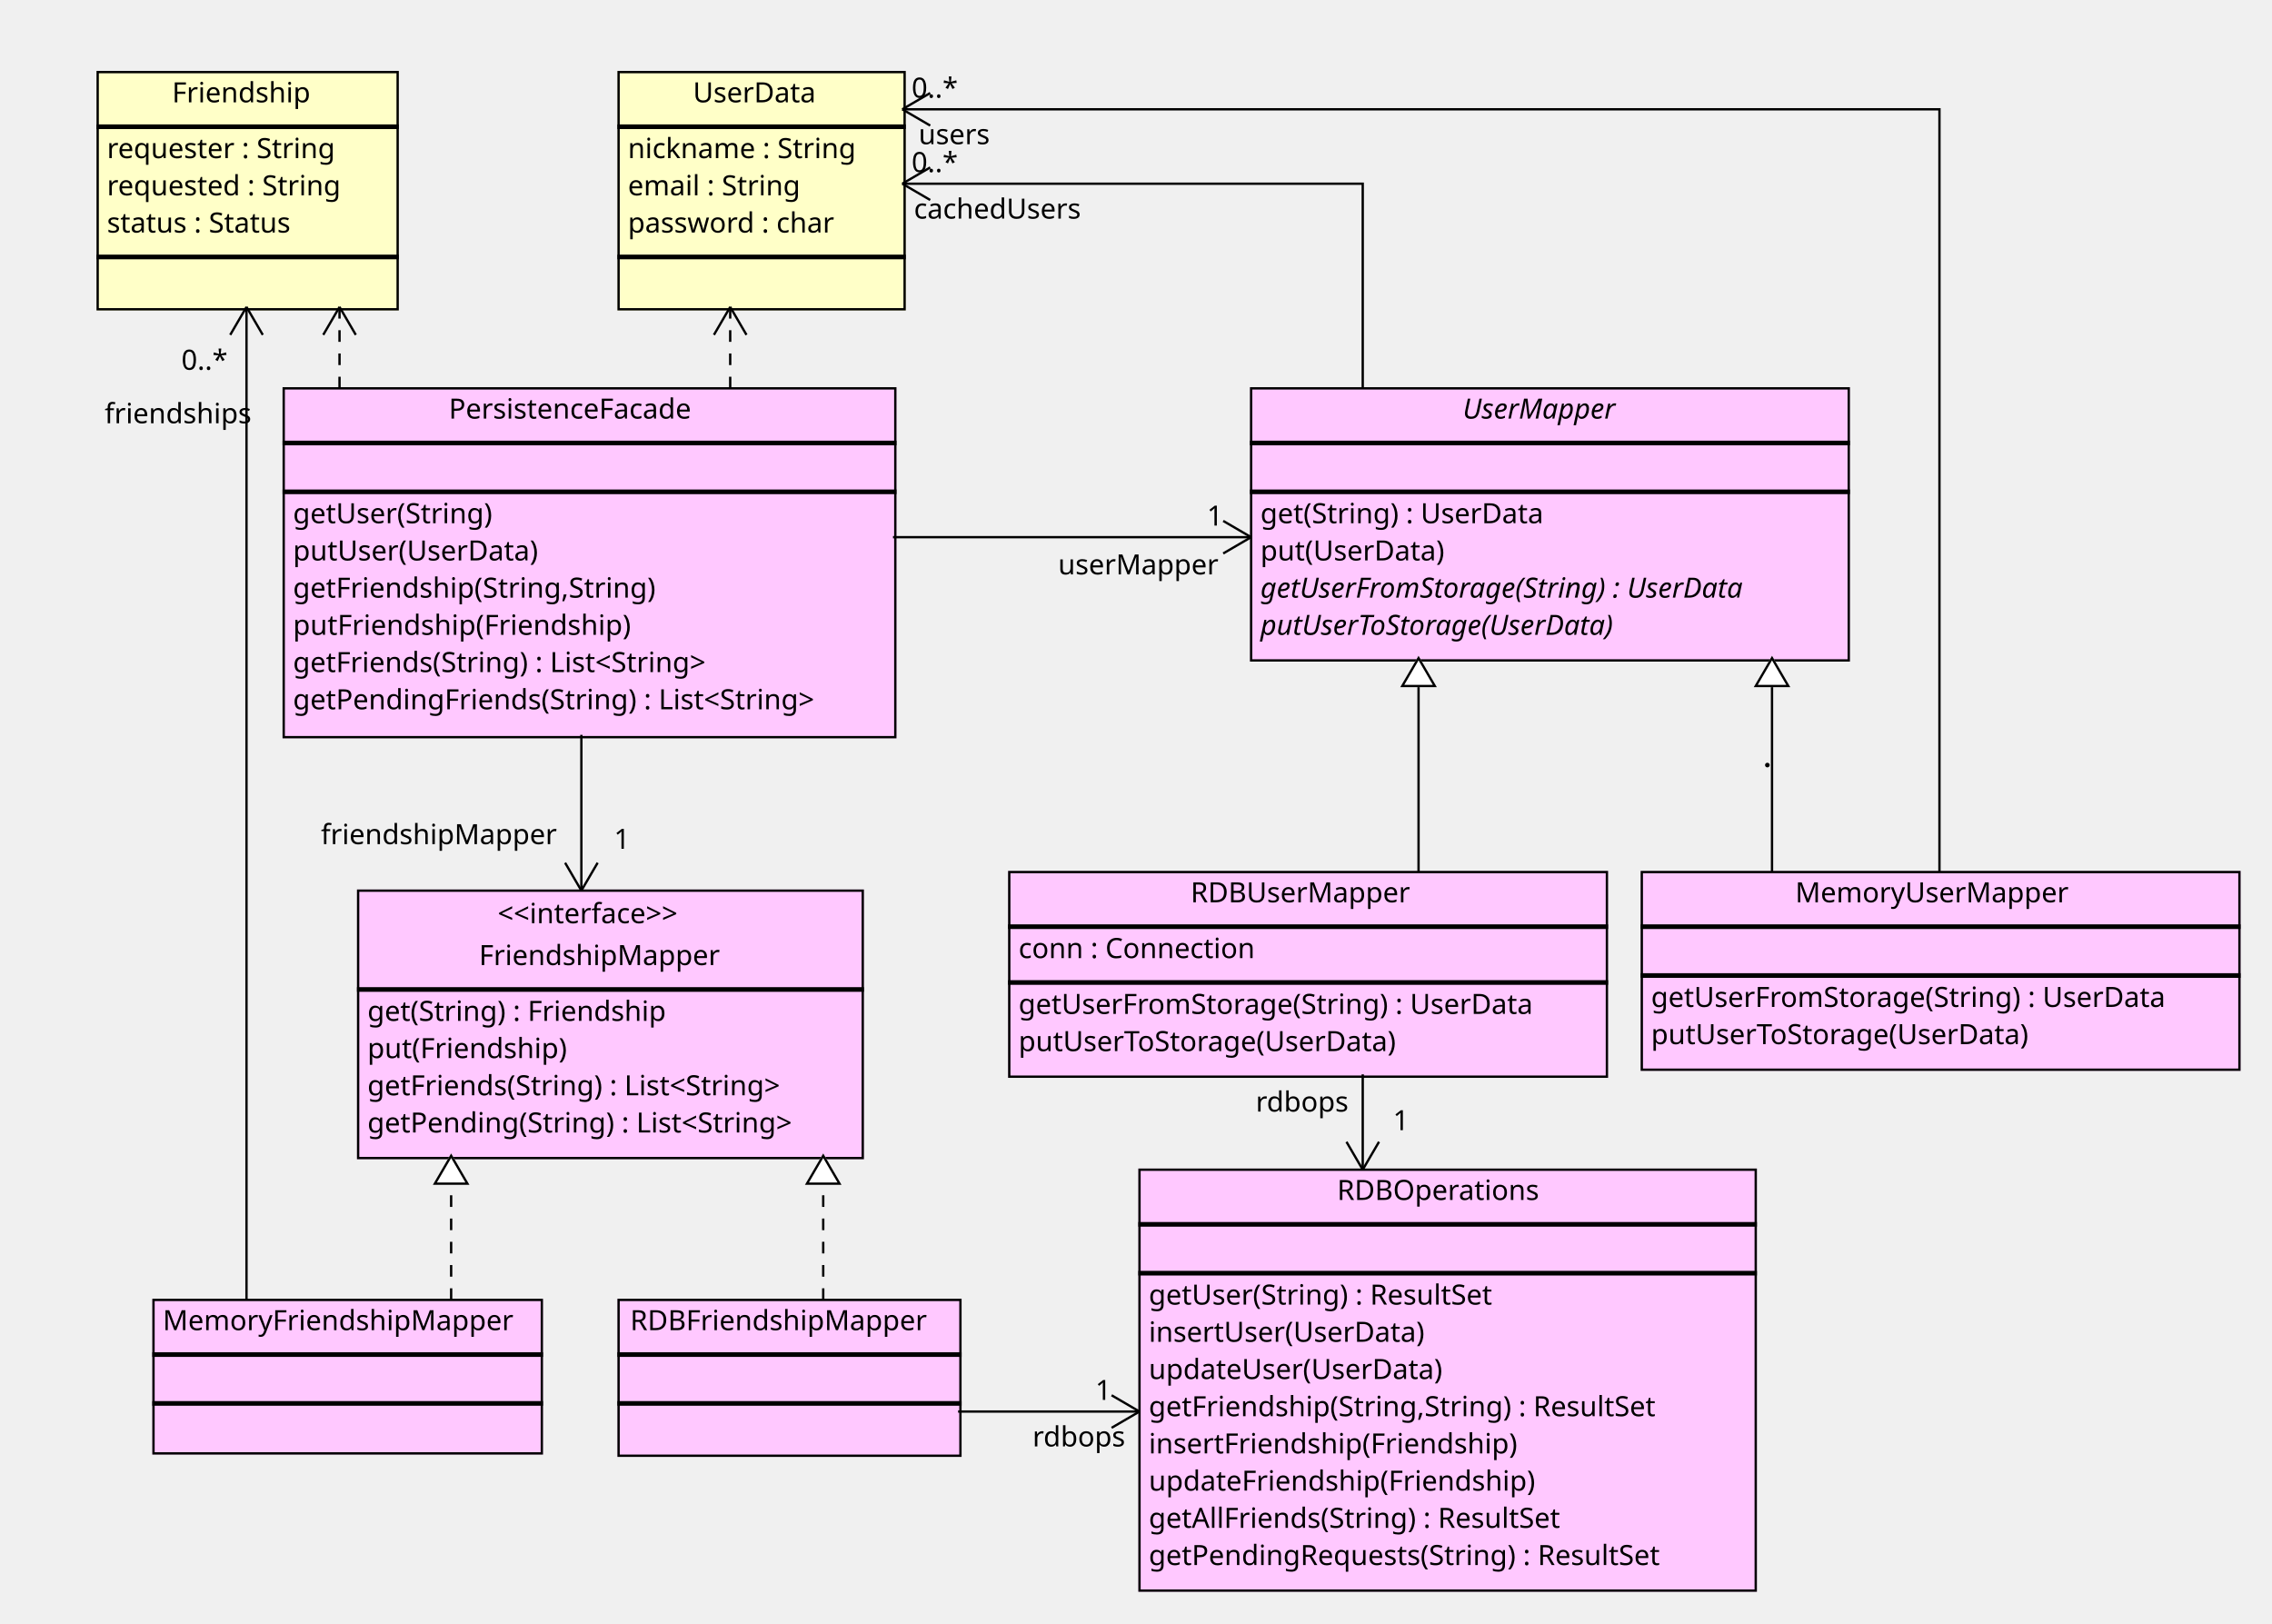
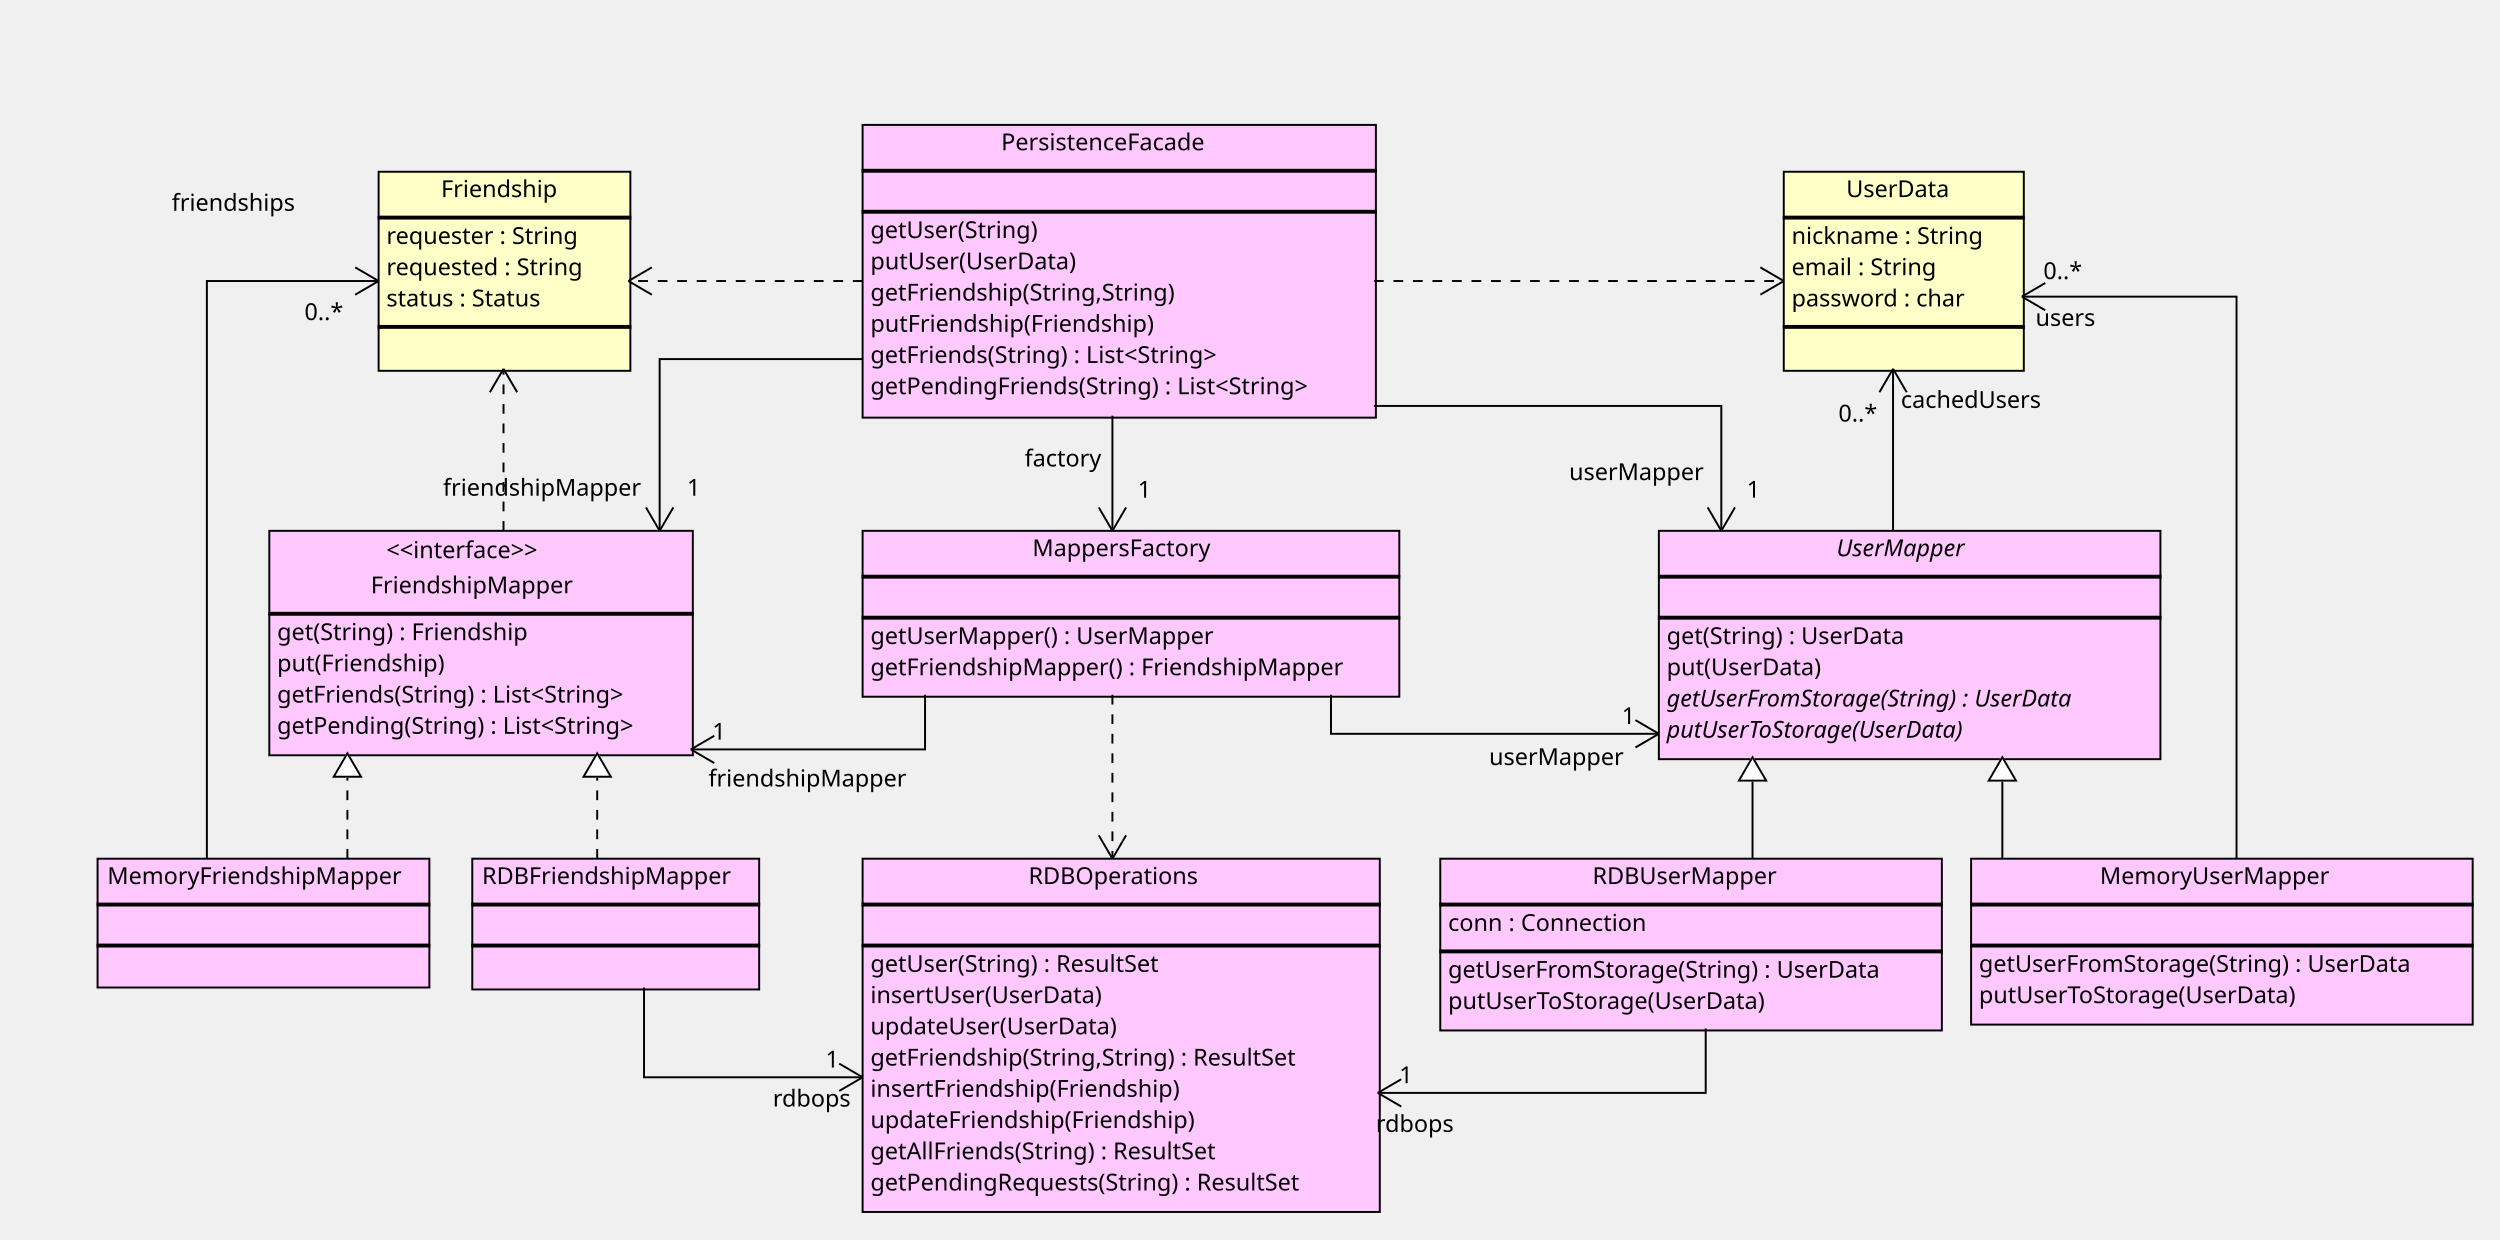
- <svg xmlns="http://www.w3.org/2000/svg" height="698" version="1.1" width="977">
-   <rect fill="#ffc8ff" height="150" stroke="#ffc8ff" stroke-width="1" width="263" x="122" y="167" />
-   <rect fill="none" height="150" stroke="#000000" stroke-width="1" width="263" x="122" y="167" />
-   <text font-family="Dialog" font-size="12" x="193" y="180">
+ <svg xmlns="http://www.w3.org/2000/svg" height="635" version="1.1" width="1281">
+   <rect fill="#ffc8ff" height="150" stroke="#ffc8ff" stroke-width="1" width="263" x="442" y="64" />
+   <rect fill="none" height="150" stroke="#000000" stroke-width="1" width="263" x="442" y="64" />
+   <text font-family="Dialog" font-size="12" x="513" y="77">
PersistenceFacade</text>
-   <rect fill="#000000" height="1" stroke="#000000" stroke-width="1" width="263" x="122" y="190" />
-   <rect fill="#000000" height="1" stroke="#000000" stroke-width="1" width="263" x="122" y="211" />
-   <text font-family="Dialog" font-size="12" x="126" y="225">
+   <rect fill="#000000" height="1" stroke="#000000" stroke-width="1" width="263" x="442" y="87" />
+   <rect fill="#000000" height="1" stroke="#000000" stroke-width="1" width="263" x="442" y="108" />
+   <text font-family="Dialog" font-size="12" x="446" y="122">
getUser(String)</text>
-   <text font-family="Dialog" font-size="12" x="126" y="241">
+   <text font-family="Dialog" font-size="12" x="446" y="138">
putUser(UserData)</text>
-   <text font-family="Dialog" font-size="12" x="126" y="257">
+   <text font-family="Dialog" font-size="12" x="446" y="154">
getFriendship(String,String)</text>
-   <text font-family="Dialog" font-size="12" x="126" y="273">
+   <text font-family="Dialog" font-size="12" x="446" y="170">
putFriendship(Friendship)</text>
-   <text font-family="Dialog" font-size="12" x="126" y="289">
+   <text font-family="Dialog" font-size="12" x="446" y="186">
getFriends(String) : List&lt;String&gt;</text>
-   <text font-family="Dialog" font-size="12" x="126" y="305">
+   <text font-family="Dialog" font-size="12" x="446" y="202">
getPendingFriends(String) : List&lt;String&gt;</text>
-   <rect fill="#ffc8ff" height="117" stroke="#ffc8ff" stroke-width="1" width="257" x="538" y="167" />
-   <rect fill="none" height="117" stroke="#000000" stroke-width="1" width="257" x="538" y="167" />
-   <text font-family="Dialog" font-size="12" font-style="italic" x="629" y="180">
+   <rect fill="#ffc8ff" height="117" stroke="#ffc8ff" stroke-width="1" width="257" x="850" y="272" />
+   <rect fill="none" height="117" stroke="#000000" stroke-width="1" width="257" x="850" y="272" />
+   <text font-family="Dialog" font-size="12" font-style="italic" x="941" y="285">
UserMapper</text>
-   <rect fill="#000000" height="1" stroke="#000000" stroke-width="1" width="257" x="538" y="190" />
-   <rect fill="#000000" height="1" stroke="#000000" stroke-width="1" width="257" x="538" y="211" />
-   <text font-family="Dialog" font-size="12" x="542" y="225">
+   <rect fill="#000000" height="1" stroke="#000000" stroke-width="1" width="257" x="850" y="295" />
+   <rect fill="#000000" height="1" stroke="#000000" stroke-width="1" width="257" x="850" y="316" />
+   <text font-family="Dialog" font-size="12" x="854" y="330">
get(String) : UserData</text>
-   <text font-family="Dialog" font-size="12" x="542" y="241">
+   <text font-family="Dialog" font-size="12" x="854" y="346">
put(UserData)</text>
-   <text font-family="Dialog" font-size="12" font-style="italic" x="542" y="257">
+   <text font-family="Dialog" font-size="12" font-style="italic" x="854" y="362">
getUserFromStorage(String) : UserData</text>
-   <text font-family="Dialog" font-size="12" font-style="italic" x="542" y="273">
+   <text font-family="Dialog" font-size="12" font-style="italic" x="854" y="378">
putUserToStorage(UserData)</text>
-   <rect fill="#ffffc8" height="102" stroke="#ffffc8" stroke-width="1" width="123" x="266" y="31" />
-   <rect fill="none" height="102" stroke="#000000" stroke-width="1" width="123" x="266" y="31" />
-   <text font-family="Dialog" font-size="12" x="298" y="44">
+   <rect fill="#ffffc8" height="102" stroke="#ffffc8" stroke-width="1" width="123" x="914" y="88" />
+   <rect fill="none" height="102" stroke="#000000" stroke-width="1" width="123" x="914" y="88" />
+   <text font-family="Dialog" font-size="12" x="946" y="101">
UserData</text>
-   <rect fill="#000000" height="1" stroke="#000000" stroke-width="1" width="123" x="266" y="54" />
-   <text font-family="Dialog" font-size="12" x="270" y="68">
+   <rect fill="#000000" height="1" stroke="#000000" stroke-width="1" width="123" x="914" y="111" />
+   <text font-family="Dialog" font-size="12" x="918" y="125">
nickname : String</text>
-   <text font-family="Dialog" font-size="12" x="270" y="84">
+   <text font-family="Dialog" font-size="12" x="918" y="141">
email : String</text>
-   <text font-family="Dialog" font-size="12" x="270" y="100">
+   <text font-family="Dialog" font-size="12" x="918" y="157">
password : char</text>
-   <rect fill="#000000" height="1" stroke="#000000" stroke-width="1" width="123" x="266" y="110" />
-   <line fill="#000000" stroke="#000000" stroke-width="1" x1="314" x2="314" y1="167" y2="162" />
-   <line fill="#000000" stroke="#000000" stroke-width="1" x1="314" x2="314" y1="157" y2="152" />
-   <line fill="#000000" stroke="#000000" stroke-width="1" x1="314" x2="314" y1="147" y2="142" />
-   <line fill="#000000" stroke="#000000" stroke-width="1" x1="314" x2="314" y1="137" y2="132" />
-   <line fill="#000000" stroke="#000000" stroke-width="1" x1="321" x2="314" y1="144" y2="132" />
-   <line fill="#000000" stroke="#000000" stroke-width="1" x1="307" x2="314" y1="144" y2="132" />
-   <rect fill="#ffffc8" height="102" stroke="#ffffc8" stroke-width="1" width="129" x="42" y="31" />
-   <rect fill="none" height="102" stroke="#000000" stroke-width="1" width="129" x="42" y="31" />
-   <text font-family="Dialog" font-size="12" x="74" y="44">
+   <rect fill="#000000" height="1" stroke="#000000" stroke-width="1" width="123" x="914" y="167" />
+   <line fill="#000000" stroke="#000000" stroke-width="1" x1="704" x2="709" y1="144" y2="144" />
+   <line fill="#000000" stroke="#000000" stroke-width="1" x1="714" x2="719" y1="144" y2="144" />
+   <line fill="#000000" stroke="#000000" stroke-width="1" x1="724" x2="729" y1="144" y2="144" />
+   <line fill="#000000" stroke="#000000" stroke-width="1" x1="734" x2="739" y1="144" y2="144" />
+   <line fill="#000000" stroke="#000000" stroke-width="1" x1="744" x2="749" y1="144" y2="144" />
+   <line fill="#000000" stroke="#000000" stroke-width="1" x1="754" x2="759" y1="144" y2="144" />
+   <line fill="#000000" stroke="#000000" stroke-width="1" x1="764" x2="769" y1="144" y2="144" />
+   <line fill="#000000" stroke="#000000" stroke-width="1" x1="774" x2="779" y1="144" y2="144" />
+   <line fill="#000000" stroke="#000000" stroke-width="1" x1="784" x2="789" y1="144" y2="144" />
+   <line fill="#000000" stroke="#000000" stroke-width="1" x1="794" x2="799" y1="144" y2="144" />
+   <line fill="#000000" stroke="#000000" stroke-width="1" x1="804" x2="809" y1="144" y2="144" />
+   <line fill="#000000" stroke="#000000" stroke-width="1" x1="814" x2="819" y1="144" y2="144" />
+   <line fill="#000000" stroke="#000000" stroke-width="1" x1="824" x2="829" y1="144" y2="144" />
+   <line fill="#000000" stroke="#000000" stroke-width="1" x1="834" x2="839" y1="144" y2="144" />
+   <line fill="#000000" stroke="#000000" stroke-width="1" x1="844" x2="849" y1="144" y2="144" />
+   <line fill="#000000" stroke="#000000" stroke-width="1" x1="854" x2="859" y1="144" y2="144" />
+   <line fill="#000000" stroke="#000000" stroke-width="1" x1="864" x2="869" y1="144" y2="144" />
+   <line fill="#000000" stroke="#000000" stroke-width="1" x1="874" x2="879" y1="144" y2="144" />
+   <line fill="#000000" stroke="#000000" stroke-width="1" x1="884" x2="889" y1="144" y2="144" />
+   <line fill="#000000" stroke="#000000" stroke-width="1" x1="894" x2="899" y1="144" y2="144" />
+   <line fill="#000000" stroke="#000000" stroke-width="1" x1="904" x2="909" y1="144" y2="144" />
+   <line fill="#000000" stroke="#000000" stroke-width="1" x1="902" x2="914" y1="151" y2="144" />
+   <line fill="#000000" stroke="#000000" stroke-width="1" x1="902" x2="914" y1="137" y2="144" />
+   <rect fill="#ffffc8" height="102" stroke="#ffffc8" stroke-width="1" width="129" x="194" y="88" />
+   <rect fill="none" height="102" stroke="#000000" stroke-width="1" width="129" x="194" y="88" />
+   <text font-family="Dialog" font-size="12" x="226" y="101">
Friendship</text>
-   <rect fill="#000000" height="1" stroke="#000000" stroke-width="1" width="129" x="42" y="54" />
-   <text font-family="Dialog" font-size="12" x="46" y="68">
+   <rect fill="#000000" height="1" stroke="#000000" stroke-width="1" width="129" x="194" y="111" />
+   <text font-family="Dialog" font-size="12" x="198" y="125">
requester : String</text>
-   <text font-family="Dialog" font-size="12" x="46" y="84">
+   <text font-family="Dialog" font-size="12" x="198" y="141">
requested : String</text>
-   <text font-family="Dialog" font-size="12" x="46" y="100">
+   <text font-family="Dialog" font-size="12" x="198" y="157">
status : Status</text>
-   <rect fill="#000000" height="1" stroke="#000000" stroke-width="1" width="129" x="42" y="110" />
-   <line fill="#000000" stroke="#000000" stroke-width="1" x1="146" x2="146" y1="167" y2="162" />
-   <line fill="#000000" stroke="#000000" stroke-width="1" x1="146" x2="146" y1="157" y2="152" />
-   <line fill="#000000" stroke="#000000" stroke-width="1" x1="146" x2="146" y1="147" y2="142" />
-   <line fill="#000000" stroke="#000000" stroke-width="1" x1="146" x2="146" y1="137" y2="132" />
-   <line fill="#000000" stroke="#000000" stroke-width="1" x1="153" x2="146" y1="144" y2="132" />
-   <line fill="#000000" stroke="#000000" stroke-width="1" x1="139" x2="146" y1="144" y2="132" />
-   <polyline fill="none" points="384,231 538,231" stroke="#000000" stroke-width="1" />
-   <line fill="#000000" stroke="#000000" stroke-width="1" x1="526" x2="538" y1="238" y2="231" />
-   <line fill="#000000" stroke="#000000" stroke-width="1" x1="526" x2="538" y1="224" y2="231" />
-   <text font-family="Dialog" font-size="12" x="519" y="226">
- 1</text>
-   <text font-family="Dialog" font-size="12" x="455" y="247">
+   <rect fill="#000000" height="1" stroke="#000000" stroke-width="1" width="129" x="194" y="167" />
+   <line fill="#000000" stroke="#000000" stroke-width="1" x1="442" x2="437" y1="144" y2="144" />
+   <line fill="#000000" stroke="#000000" stroke-width="1" x1="432" x2="427" y1="144" y2="144" />
+   <line fill="#000000" stroke="#000000" stroke-width="1" x1="422" x2="417" y1="144" y2="144" />
+   <line fill="#000000" stroke="#000000" stroke-width="1" x1="412" x2="407" y1="144" y2="144" />
+   <line fill="#000000" stroke="#000000" stroke-width="1" x1="402" x2="397" y1="144" y2="144" />
+   <line fill="#000000" stroke="#000000" stroke-width="1" x1="392" x2="387" y1="144" y2="144" />
+   <line fill="#000000" stroke="#000000" stroke-width="1" x1="382" x2="377" y1="144" y2="144" />
+   <line fill="#000000" stroke="#000000" stroke-width="1" x1="372" x2="367" y1="144" y2="144" />
+   <line fill="#000000" stroke="#000000" stroke-width="1" x1="362" x2="357" y1="144" y2="144" />
+   <line fill="#000000" stroke="#000000" stroke-width="1" x1="352" x2="347" y1="144" y2="144" />
+   <line fill="#000000" stroke="#000000" stroke-width="1" x1="342" x2="337" y1="144" y2="144" />
+   <line fill="#000000" stroke="#000000" stroke-width="1" x1="332" x2="327" y1="144" y2="144" />
+   <line fill="#000000" stroke="#000000" stroke-width="1" x1="334" x2="322" y1="137" y2="144" />
+   <line fill="#000000" stroke="#000000" stroke-width="1" x1="334" x2="322" y1="151" y2="144" />
+   <polyline fill="none" points="704,208 882,208 882,272" stroke="#000000" stroke-width="1" />
+   <line fill="#000000" stroke="#000000" stroke-width="1" x1="875" x2="882" y1="260" y2="272" />
+   <line fill="#000000" stroke="#000000" stroke-width="1" x1="889" x2="882" y1="260" y2="272" />
+   <text font-family="Dialog" font-size="12" x="895" y="255">
+ 1</text>
+   <text font-family="Dialog" font-size="12" x="804" y="246">
userMapper</text>
-   <polyline fill="none" points="586,167 586,79 388,79" stroke="#000000" stroke-width="1" />
-   <line fill="#000000" stroke="#000000" stroke-width="1" x1="400" x2="388" y1="72" y2="79" />
-   <line fill="#000000" stroke="#000000" stroke-width="1" x1="400" x2="388" y1="86" y2="79" />
-   <text font-family="Dialog" font-size="12" x="392" y="74">
+   <polyline fill="none" points="970,272 970,189" stroke="#000000" stroke-width="1" />
+   <line fill="#000000" stroke="#000000" stroke-width="1" x1="977" x2="970" y1="201" y2="189" />
+   <line fill="#000000" stroke="#000000" stroke-width="1" x1="963" x2="970" y1="201" y2="189" />
+   <text font-family="Dialog" font-size="12" x="942" y="216">
0..*</text>
-   <text font-family="Dialog" font-size="12" x="393" y="94">
+   <text font-family="Dialog" font-size="12" x="974" y="209">
cachedUsers</text>
-   <rect fill="#ffc8ff" height="88" stroke="#ffc8ff" stroke-width="1" width="257" x="434" y="375" />
-   <rect fill="none" height="88" stroke="#000000" stroke-width="1" width="257" x="434" y="375" />
-   <text font-family="Dialog" font-size="12" x="512" y="388">
+   <rect fill="#ffc8ff" height="88" stroke="#ffc8ff" stroke-width="1" width="257" x="738" y="440" />
+   <rect fill="none" height="88" stroke="#000000" stroke-width="1" width="257" x="738" y="440" />
+   <text font-family="Dialog" font-size="12" x="816" y="453">
RDBUserMapper</text>
-   <rect fill="#000000" height="1" stroke="#000000" stroke-width="1" width="257" x="434" y="398" />
-   <text font-family="Dialog" font-size="12" x="438" y="412">
+   <rect fill="#000000" height="1" stroke="#000000" stroke-width="1" width="257" x="738" y="463" />
+   <text font-family="Dialog" font-size="12" x="742" y="477">
conn : Connection</text>
-   <rect fill="#000000" height="1" stroke="#000000" stroke-width="1" width="257" x="434" y="422" />
-   <text font-family="Dialog" font-size="12" x="438" y="436">
+   <rect fill="#000000" height="1" stroke="#000000" stroke-width="1" width="257" x="738" y="487" />
+   <text font-family="Dialog" font-size="12" x="742" y="501">
getUserFromStorage(String) : UserData</text>
-   <text font-family="Dialog" font-size="12" x="438" y="452">
+   <text font-family="Dialog" font-size="12" x="742" y="517">
putUserToStorage(UserData)</text>
-   <rect fill="#ffc8ff" height="85" stroke="#ffc8ff" stroke-width="1" width="257" x="706" y="375" />
-   <rect fill="none" height="85" stroke="#000000" stroke-width="1" width="257" x="706" y="375" />
-   <text font-family="Dialog" font-size="12" x="772" y="388">
+   <rect fill="#ffc8ff" height="85" stroke="#ffc8ff" stroke-width="1" width="257" x="1010" y="440" />
+   <rect fill="none" height="85" stroke="#000000" stroke-width="1" width="257" x="1010" y="440" />
+   <text font-family="Dialog" font-size="12" x="1076" y="453">
MemoryUserMapper</text>
-   <rect fill="#000000" height="1" stroke="#000000" stroke-width="1" width="257" x="706" y="398" />
-   <rect fill="#000000" height="1" stroke="#000000" stroke-width="1" width="257" x="706" y="419" />
-   <text font-family="Dialog" font-size="12" x="710" y="433">
+   <rect fill="#000000" height="1" stroke="#000000" stroke-width="1" width="257" x="1010" y="463" />
+   <rect fill="#000000" height="1" stroke="#000000" stroke-width="1" width="257" x="1010" y="484" />
+   <text font-family="Dialog" font-size="12" x="1014" y="498">
getUserFromStorage(String) : UserData</text>
-   <text font-family="Dialog" font-size="12" x="710" y="449">
+   <text font-family="Dialog" font-size="12" x="1014" y="514">
putUserToStorage(UserData)</text>
-   <polyline fill="none" points="762,375 762,283" stroke="#000000" stroke-width="1" />
-   <polygon fill="#ffffff" points="762,283 769,295 755,295" stroke="#ffffff" stroke-width="1" />
-   <polygon fill="none" points="762,283 769,295 755,295" stroke="#000000" stroke-width="1" />
-   <ellipse cx="760" cy="329" fill="#000000" rx="0.5" ry="0.5" stroke="#000000" stroke-width="1" />
-   <ellipse cx="761" cy="330" fill="#ffffff" rx="-0.5" ry="-0.5" stroke="#ffffff" stroke-width="1" />
-   <polyline fill="none" points="610,375 610,283" stroke="#000000" stroke-width="1" />
-   <polygon fill="#ffffff" points="610,283 617,295 603,295" stroke="#ffffff" stroke-width="1" />
-   <polygon fill="none" points="610,283 617,295 603,295" stroke="#000000" stroke-width="1" />
-   <rect fill="#ffc8ff" height="181" stroke="#ffc8ff" stroke-width="1" width="265" x="490" y="503" />
-   <rect fill="none" height="181" stroke="#000000" stroke-width="1" width="265" x="490" y="503" />
-   <text font-family="Dialog" font-size="12" x="575" y="516">
+   <polyline fill="none" points="1026,440 1026,388" stroke="#000000" stroke-width="1" />
+   <polygon fill="#ffffff" points="1026,388 1033,400 1019,400" stroke="#ffffff" stroke-width="1" />
+   <polygon fill="none" points="1026,388 1033,400 1019,400" stroke="#000000" stroke-width="1" />
+   <polyline fill="none" points="898,440 898,388" stroke="#000000" stroke-width="1" />
+   <polygon fill="#ffffff" points="898,388 905,400 891,400" stroke="#ffffff" stroke-width="1" />
+   <polygon fill="none" points="898,388 905,400 891,400" stroke="#000000" stroke-width="1" />
+   <rect fill="#ffc8ff" height="181" stroke="#ffc8ff" stroke-width="1" width="265" x="442" y="440" />
+   <rect fill="none" height="181" stroke="#000000" stroke-width="1" width="265" x="442" y="440" />
+   <text font-family="Dialog" font-size="12" x="527" y="453">
RDBOperations</text>
-   <rect fill="#000000" height="1" stroke="#000000" stroke-width="1" width="265" x="490" y="526" />
-   <rect fill="#000000" height="1" stroke="#000000" stroke-width="1" width="265" x="490" y="547" />
-   <text font-family="Dialog" font-size="12" x="494" y="561">
+   <rect fill="#000000" height="1" stroke="#000000" stroke-width="1" width="265" x="442" y="463" />
+   <rect fill="#000000" height="1" stroke="#000000" stroke-width="1" width="265" x="442" y="484" />
+   <text font-family="Dialog" font-size="12" x="446" y="498">
getUser(String) : ResultSet</text>
-   <text font-family="Dialog" font-size="12" x="494" y="577">
+   <text font-family="Dialog" font-size="12" x="446" y="514">
insertUser(UserData)</text>
-   <text font-family="Dialog" font-size="12" x="494" y="593">
+   <text font-family="Dialog" font-size="12" x="446" y="530">
updateUser(UserData)</text>
-   <text font-family="Dialog" font-size="12" x="494" y="609">
+   <text font-family="Dialog" font-size="12" x="446" y="546">
getFriendship(String,String) : ResultSet</text>
-   <text font-family="Dialog" font-size="12" x="494" y="625">
+   <text font-family="Dialog" font-size="12" x="446" y="562">
insertFriendship(Friendship)</text>
-   <text font-family="Dialog" font-size="12" x="494" y="641">
+   <text font-family="Dialog" font-size="12" x="446" y="578">
updateFriendship(Friendship)</text>
-   <text font-family="Dialog" font-size="12" x="494" y="657">
+   <text font-family="Dialog" font-size="12" x="446" y="594">
getAllFriends(String) : ResultSet</text>
-   <text font-family="Dialog" font-size="12" x="494" y="673">
+   <text font-family="Dialog" font-size="12" x="446" y="610">
getPendingRequests(String) : ResultSet</text>
-   <polyline fill="none" points="586,462 586,503" stroke="#000000" stroke-width="1" />
-   <line fill="#000000" stroke="#000000" stroke-width="1" x1="579" x2="586" y1="491" y2="503" />
-   <line fill="#000000" stroke="#000000" stroke-width="1" x1="593" x2="586" y1="491" y2="503" />
-   <text font-family="Dialog" font-size="12" x="599" y="486">
- 1</text>
-   <text font-family="Dialog" font-size="12" x="540" y="478">
+   <polyline fill="none" points="874,527 874,560 706,560" stroke="#000000" stroke-width="1" />
+   <line fill="#000000" stroke="#000000" stroke-width="1" x1="718" x2="706" y1="553" y2="560" />
+   <line fill="#000000" stroke="#000000" stroke-width="1" x1="718" x2="706" y1="567" y2="560" />
+   <text font-family="Dialog" font-size="12" x="717" y="555">
+ 1</text>
+   <text font-family="Dialog" font-size="12" x="705" y="580">
rdbops</text>
-   <polyline fill="none" points="834,375 834,47 388,47" stroke="#000000" stroke-width="1" />
-   <line fill="#000000" stroke="#000000" stroke-width="1" x1="400" x2="388" y1="40" y2="47" />
-   <line fill="#000000" stroke="#000000" stroke-width="1" x1="400" x2="388" y1="54" y2="47" />
-   <text font-family="Dialog" font-size="12" x="392" y="42">
+   <polyline fill="none" points="1146,440 1146,152 1036,152" stroke="#000000" stroke-width="1" />
+   <line fill="#000000" stroke="#000000" stroke-width="1" x1="1048" x2="1036" y1="145" y2="152" />
+   <line fill="#000000" stroke="#000000" stroke-width="1" x1="1048" x2="1036" y1="159" y2="152" />
+   <text font-family="Dialog" font-size="12" x="1047" y="143">
0..*</text>
-   <text font-family="Dialog" font-size="12" x="395" y="62">
+   <text font-family="Dialog" font-size="12" x="1043" y="167">
users</text>
-   <rect fill="#ffc8ff" height="115" stroke="#ffc8ff" stroke-width="1" width="217" x="154" y="383" />
-   <rect fill="none" height="115" stroke="#000000" stroke-width="1" width="217" x="154" y="383" />
-   <text font-family="Dialog" font-size="12" x="206" y="415">
+   <rect fill="#ffc8ff" height="115" stroke="#ffc8ff" stroke-width="1" width="217" x="138" y="272" />
+   <rect fill="none" height="115" stroke="#000000" stroke-width="1" width="217" x="138" y="272" />
+   <text font-family="Dialog" font-size="12" x="190" y="304">
FriendshipMapper</text>
-   <text font-family="Dialog" font-size="12" x="214" y="397">
+   <text font-family="Dialog" font-size="12" x="198" y="286">
&lt;&lt;interface&gt;&gt;</text>
-   <rect fill="#000000" height="1" stroke="#000000" stroke-width="1" width="217" x="154" y="425" />
-   <text font-family="Dialog" font-size="12" x="158" y="439">
+   <rect fill="#000000" height="1" stroke="#000000" stroke-width="1" width="217" x="138" y="314" />
+   <text font-family="Dialog" font-size="12" x="142" y="328">
get(String) : Friendship</text>
-   <text font-family="Dialog" font-size="12" x="158" y="455">
+   <text font-family="Dialog" font-size="12" x="142" y="344">
put(Friendship)</text>
-   <text font-family="Dialog" font-size="12" x="158" y="471">
+   <text font-family="Dialog" font-size="12" x="142" y="360">
getFriends(String) : List&lt;String&gt;</text>
-   <text font-family="Dialog" font-size="12" x="158" y="487">
+   <text font-family="Dialog" font-size="12" x="142" y="376">
getPending(String) : List&lt;String&gt;</text>
-   <rect fill="#ffc8ff" height="66" stroke="#ffc8ff" stroke-width="1" width="167" x="66" y="559" />
-   <rect fill="none" height="66" stroke="#000000" stroke-width="1" width="167" x="66" y="559" />
-   <text font-family="Dialog" font-size="12" x="70" y="572">
+   <rect fill="#ffc8ff" height="66" stroke="#ffc8ff" stroke-width="1" width="170" x="50" y="440" />
+   <rect fill="none" height="66" stroke="#000000" stroke-width="1" width="170" x="50" y="440" />
+   <text font-family="Dialog" font-size="12" x="55" y="453">
MemoryFriendshipMapper</text>
-   <rect fill="#000000" height="1" stroke="#000000" stroke-width="1" width="167" x="66" y="582" />
-   <rect fill="#000000" height="1" stroke="#000000" stroke-width="1" width="167" x="66" y="603" />
-   <line fill="#000000" stroke="#000000" stroke-width="1" x1="194" x2="194" y1="559" y2="554" />
-   <line fill="#000000" stroke="#000000" stroke-width="1" x1="194" x2="194" y1="549" y2="544" />
-   <line fill="#000000" stroke="#000000" stroke-width="1" x1="194" x2="194" y1="539" y2="534" />
-   <line fill="#000000" stroke="#000000" stroke-width="1" x1="194" x2="194" y1="529" y2="524" />
-   <line fill="#000000" stroke="#000000" stroke-width="1" x1="194" x2="194" y1="519" y2="514" />
-   <line fill="#000000" stroke="#000000" stroke-width="1" x1="194" x2="194" y1="509" y2="504" />
-   <line fill="#000000" stroke="#000000" stroke-width="1" x1="194" x2="194" y1="499" y2="497" />
-   <polygon fill="#ffffff" points="194,497 201,509 187,509" stroke="#ffffff" stroke-width="1" />
-   <polygon fill="none" points="194,497 201,509 187,509" stroke="#000000" stroke-width="1" />
-   <polyline fill="none" points="106,559 106,132" stroke="#000000" stroke-width="1" />
-   <line fill="#000000" stroke="#000000" stroke-width="1" x1="113" x2="106" y1="144" y2="132" />
-   <line fill="#000000" stroke="#000000" stroke-width="1" x1="99" x2="106" y1="144" y2="132" />
-   <text font-family="Dialog" font-size="12" x="78" y="159">
+   <rect fill="#000000" height="1" stroke="#000000" stroke-width="1" width="170" x="50" y="463" />
+   <rect fill="#000000" height="1" stroke="#000000" stroke-width="1" width="170" x="50" y="484" />
+   <line fill="#000000" stroke="#000000" stroke-width="1" x1="178" x2="178" y1="440" y2="435" />
+   <line fill="#000000" stroke="#000000" stroke-width="1" x1="178" x2="178" y1="430" y2="425" />
+   <line fill="#000000" stroke="#000000" stroke-width="1" x1="178" x2="178" y1="420" y2="415" />
+   <line fill="#000000" stroke="#000000" stroke-width="1" x1="178" x2="178" y1="410" y2="405" />
+   <line fill="#000000" stroke="#000000" stroke-width="1" x1="178" x2="178" y1="400" y2="395" />
+   <line fill="#000000" stroke="#000000" stroke-width="1" x1="178" x2="178" y1="390" y2="386" />
+   <polygon fill="#ffffff" points="178,386 185,398 171,398" stroke="#ffffff" stroke-width="1" />
+   <polygon fill="none" points="178,386 185,398 171,398" stroke="#000000" stroke-width="1" />
+   <polyline fill="none" points="106,440 106,144 194,144" stroke="#000000" stroke-width="1" />
+   <line fill="#000000" stroke="#000000" stroke-width="1" x1="182" x2="194" y1="151" y2="144" />
+   <line fill="#000000" stroke="#000000" stroke-width="1" x1="182" x2="194" y1="137" y2="144" />
+   <text font-family="Dialog" font-size="12" x="156" y="164">
0..*</text>
-   <text font-family="Dialog" font-size="12" x="45" y="182">
+   <text font-family="Dialog" font-size="12" x="88" y="108">
friendships</text>
-   <rect fill="#ffc8ff" height="67" stroke="#ffc8ff" stroke-width="1" width="147" x="266" y="559" />
-   <rect fill="none" height="67" stroke="#000000" stroke-width="1" width="147" x="266" y="559" />
-   <text font-family="Dialog" font-size="12" x="271" y="572">
+   <rect fill="#ffc8ff" height="67" stroke="#ffc8ff" stroke-width="1" width="147" x="242" y="440" />
+   <rect fill="none" height="67" stroke="#000000" stroke-width="1" width="147" x="242" y="440" />
+   <text font-family="Dialog" font-size="12" x="247" y="453">
RDBFriendshipMapper</text>
-   <rect fill="#000000" height="1" stroke="#000000" stroke-width="1" width="147" x="266" y="582" />
-   <rect fill="#000000" height="1" stroke="#000000" stroke-width="1" width="147" x="266" y="603" />
-   <line fill="#000000" stroke="#000000" stroke-width="1" x1="354" x2="354" y1="559" y2="554" />
-   <line fill="#000000" stroke="#000000" stroke-width="1" x1="354" x2="354" y1="549" y2="544" />
-   <line fill="#000000" stroke="#000000" stroke-width="1" x1="354" x2="354" y1="539" y2="534" />
-   <line fill="#000000" stroke="#000000" stroke-width="1" x1="354" x2="354" y1="529" y2="524" />
-   <line fill="#000000" stroke="#000000" stroke-width="1" x1="354" x2="354" y1="519" y2="514" />
-   <line fill="#000000" stroke="#000000" stroke-width="1" x1="354" x2="354" y1="509" y2="504" />
-   <line fill="#000000" stroke="#000000" stroke-width="1" x1="354" x2="354" y1="499" y2="497" />
-   <polygon fill="#ffffff" points="354,497 361,509 347,509" stroke="#ffffff" stroke-width="1" />
-   <polygon fill="none" points="354,497 361,509 347,509" stroke="#000000" stroke-width="1" />
-   <polyline fill="none" points="412,607 490,607" stroke="#000000" stroke-width="1" />
-   <line fill="#000000" stroke="#000000" stroke-width="1" x1="478" x2="490" y1="614" y2="607" />
-   <line fill="#000000" stroke="#000000" stroke-width="1" x1="478" x2="490" y1="600" y2="607" />
-   <text font-family="Dialog" font-size="12" x="471" y="602">
- 1</text>
-   <text font-family="Dialog" font-size="12" x="444" y="622">
+   <rect fill="#000000" height="1" stroke="#000000" stroke-width="1" width="147" x="242" y="463" />
+   <rect fill="#000000" height="1" stroke="#000000" stroke-width="1" width="147" x="242" y="484" />
+   <line fill="#000000" stroke="#000000" stroke-width="1" x1="306" x2="306" y1="440" y2="435" />
+   <line fill="#000000" stroke="#000000" stroke-width="1" x1="306" x2="306" y1="430" y2="425" />
+   <line fill="#000000" stroke="#000000" stroke-width="1" x1="306" x2="306" y1="420" y2="415" />
+   <line fill="#000000" stroke="#000000" stroke-width="1" x1="306" x2="306" y1="410" y2="405" />
+   <line fill="#000000" stroke="#000000" stroke-width="1" x1="306" x2="306" y1="400" y2="395" />
+   <line fill="#000000" stroke="#000000" stroke-width="1" x1="306" x2="306" y1="390" y2="386" />
+   <polygon fill="#ffffff" points="306,386 313,398 299,398" stroke="#ffffff" stroke-width="1" />
+   <polygon fill="none" points="306,386 313,398 299,398" stroke="#000000" stroke-width="1" />
+   <polyline fill="none" points="330,506 330,552 442,552" stroke="#000000" stroke-width="1" />
+   <line fill="#000000" stroke="#000000" stroke-width="1" x1="430" x2="442" y1="559" y2="552" />
+   <line fill="#000000" stroke="#000000" stroke-width="1" x1="430" x2="442" y1="545" y2="552" />
+   <text font-family="Dialog" font-size="12" x="423" y="547">
+ 1</text>
+   <text font-family="Dialog" font-size="12" x="396" y="567">
rdbops</text>
-   <polyline fill="none" points="250,316 250,383" stroke="#000000" stroke-width="1" />
-   <line fill="#000000" stroke="#000000" stroke-width="1" x1="243" x2="250" y1="371" y2="383" />
-   <line fill="#000000" stroke="#000000" stroke-width="1" x1="257" x2="250" y1="371" y2="383" />
-   <text font-family="Dialog" font-size="12" x="264" y="365">
- 1</text>
-   <text font-family="Dialog" font-size="12" x="138" y="363">
+   <polyline fill="none" points="442,184 338,184 338,272" stroke="#000000" stroke-width="1" />
+   <line fill="#000000" stroke="#000000" stroke-width="1" x1="331" x2="338" y1="260" y2="272" />
+   <line fill="#000000" stroke="#000000" stroke-width="1" x1="345" x2="338" y1="260" y2="272" />
+   <text font-family="Dialog" font-size="12" x="352" y="254">
+ 1</text>
+   <text font-family="Dialog" font-size="12" x="227" y="254">
friendshipMapper</text>
+   <rect fill="#ffc8ff" height="85" stroke="#ffc8ff" stroke-width="1" width="275" x="442" y="272" />
+   <rect fill="none" height="85" stroke="#000000" stroke-width="1" width="275" x="442" y="272" />
+   <text font-family="Dialog" font-size="12" x="529" y="285">
+ MappersFactory</text>
+   <rect fill="#000000" height="1" stroke="#000000" stroke-width="1" width="275" x="442" y="295" />
+   <rect fill="#000000" height="1" stroke="#000000" stroke-width="1" width="275" x="442" y="316" />
+   <text font-family="Dialog" font-size="12" x="446" y="330">
+ getUserMapper() : UserMapper</text>
+   <text font-family="Dialog" font-size="12" x="446" y="346">
+ getFriendshipMapper() : FriendshipMapper</text>
+   <polyline fill="none" points="682,356 682,376 850,376" stroke="#000000" stroke-width="1" />
+   <line fill="#000000" stroke="#000000" stroke-width="1" x1="838" x2="850" y1="383" y2="376" />
+   <line fill="#000000" stroke="#000000" stroke-width="1" x1="838" x2="850" y1="369" y2="376" />
+   <text font-family="Dialog" font-size="12" x="831" y="371">
+ 1</text>
+   <text font-family="Dialog" font-size="12" x="763" y="392">
+ userMapper</text>
+   <polyline fill="none" points="474,356 474,384 354,384" stroke="#000000" stroke-width="1" />
+   <line fill="#000000" stroke="#000000" stroke-width="1" x1="366" x2="354" y1="377" y2="384" />
+   <line fill="#000000" stroke="#000000" stroke-width="1" x1="366" x2="354" y1="391" y2="384" />
+   <text font-family="Dialog" font-size="12" x="365" y="379">
+ 1</text>
+   <text font-family="Dialog" font-size="12" x="363" y="403">
+ friendshipMapper</text>
+   <line fill="#000000" stroke="#000000" stroke-width="1" x1="570" x2="570" y1="356" y2="361" />
+   <line fill="#000000" stroke="#000000" stroke-width="1" x1="570" x2="570" y1="366" y2="371" />
+   <line fill="#000000" stroke="#000000" stroke-width="1" x1="570" x2="570" y1="376" y2="381" />
+   <line fill="#000000" stroke="#000000" stroke-width="1" x1="570" x2="570" y1="386" y2="391" />
+   <line fill="#000000" stroke="#000000" stroke-width="1" x1="570" x2="570" y1="396" y2="401" />
+   <line fill="#000000" stroke="#000000" stroke-width="1" x1="570" x2="570" y1="406" y2="411" />
+   <line fill="#000000" stroke="#000000" stroke-width="1" x1="570" x2="570" y1="416" y2="421" />
+   <line fill="#000000" stroke="#000000" stroke-width="1" x1="570" x2="570" y1="426" y2="431" />
+   <line fill="#000000" stroke="#000000" stroke-width="1" x1="570" x2="570" y1="436" y2="440" />
+   <line fill="#000000" stroke="#000000" stroke-width="1" x1="563" x2="570" y1="428" y2="440" />
+   <line fill="#000000" stroke="#000000" stroke-width="1" x1="577" x2="570" y1="428" y2="440" />
+   <polyline fill="none" points="570,213 570,272" stroke="#000000" stroke-width="1" />
+   <line fill="#000000" stroke="#000000" stroke-width="1" x1="563" x2="570" y1="260" y2="272" />
+   <line fill="#000000" stroke="#000000" stroke-width="1" x1="577" x2="570" y1="260" y2="272" />
+   <text font-family="Dialog" font-size="12" x="583" y="255">
+ 1</text>
+   <text font-family="Dialog" font-size="12" x="525" y="239">
+ factory</text>
+   <line fill="#000000" stroke="#000000" stroke-width="1" x1="258" x2="258" y1="272" y2="267" />
+   <line fill="#000000" stroke="#000000" stroke-width="1" x1="258" x2="258" y1="262" y2="257" />
+   <line fill="#000000" stroke="#000000" stroke-width="1" x1="258" x2="258" y1="252" y2="247" />
+   <line fill="#000000" stroke="#000000" stroke-width="1" x1="258" x2="258" y1="242" y2="237" />
+   <line fill="#000000" stroke="#000000" stroke-width="1" x1="258" x2="258" y1="232" y2="227" />
+   <line fill="#000000" stroke="#000000" stroke-width="1" x1="258" x2="258" y1="222" y2="217" />
+   <line fill="#000000" stroke="#000000" stroke-width="1" x1="258" x2="258" y1="212" y2="207" />
+   <line fill="#000000" stroke="#000000" stroke-width="1" x1="258" x2="258" y1="202" y2="197" />
+   <line fill="#000000" stroke="#000000" stroke-width="1" x1="258" x2="258" y1="192" y2="189" />
+   <line fill="#000000" stroke="#000000" stroke-width="1" x1="265" x2="258" y1="201" y2="189" />
+   <line fill="#000000" stroke="#000000" stroke-width="1" x1="251" x2="258" y1="201" y2="189" />
</svg>
